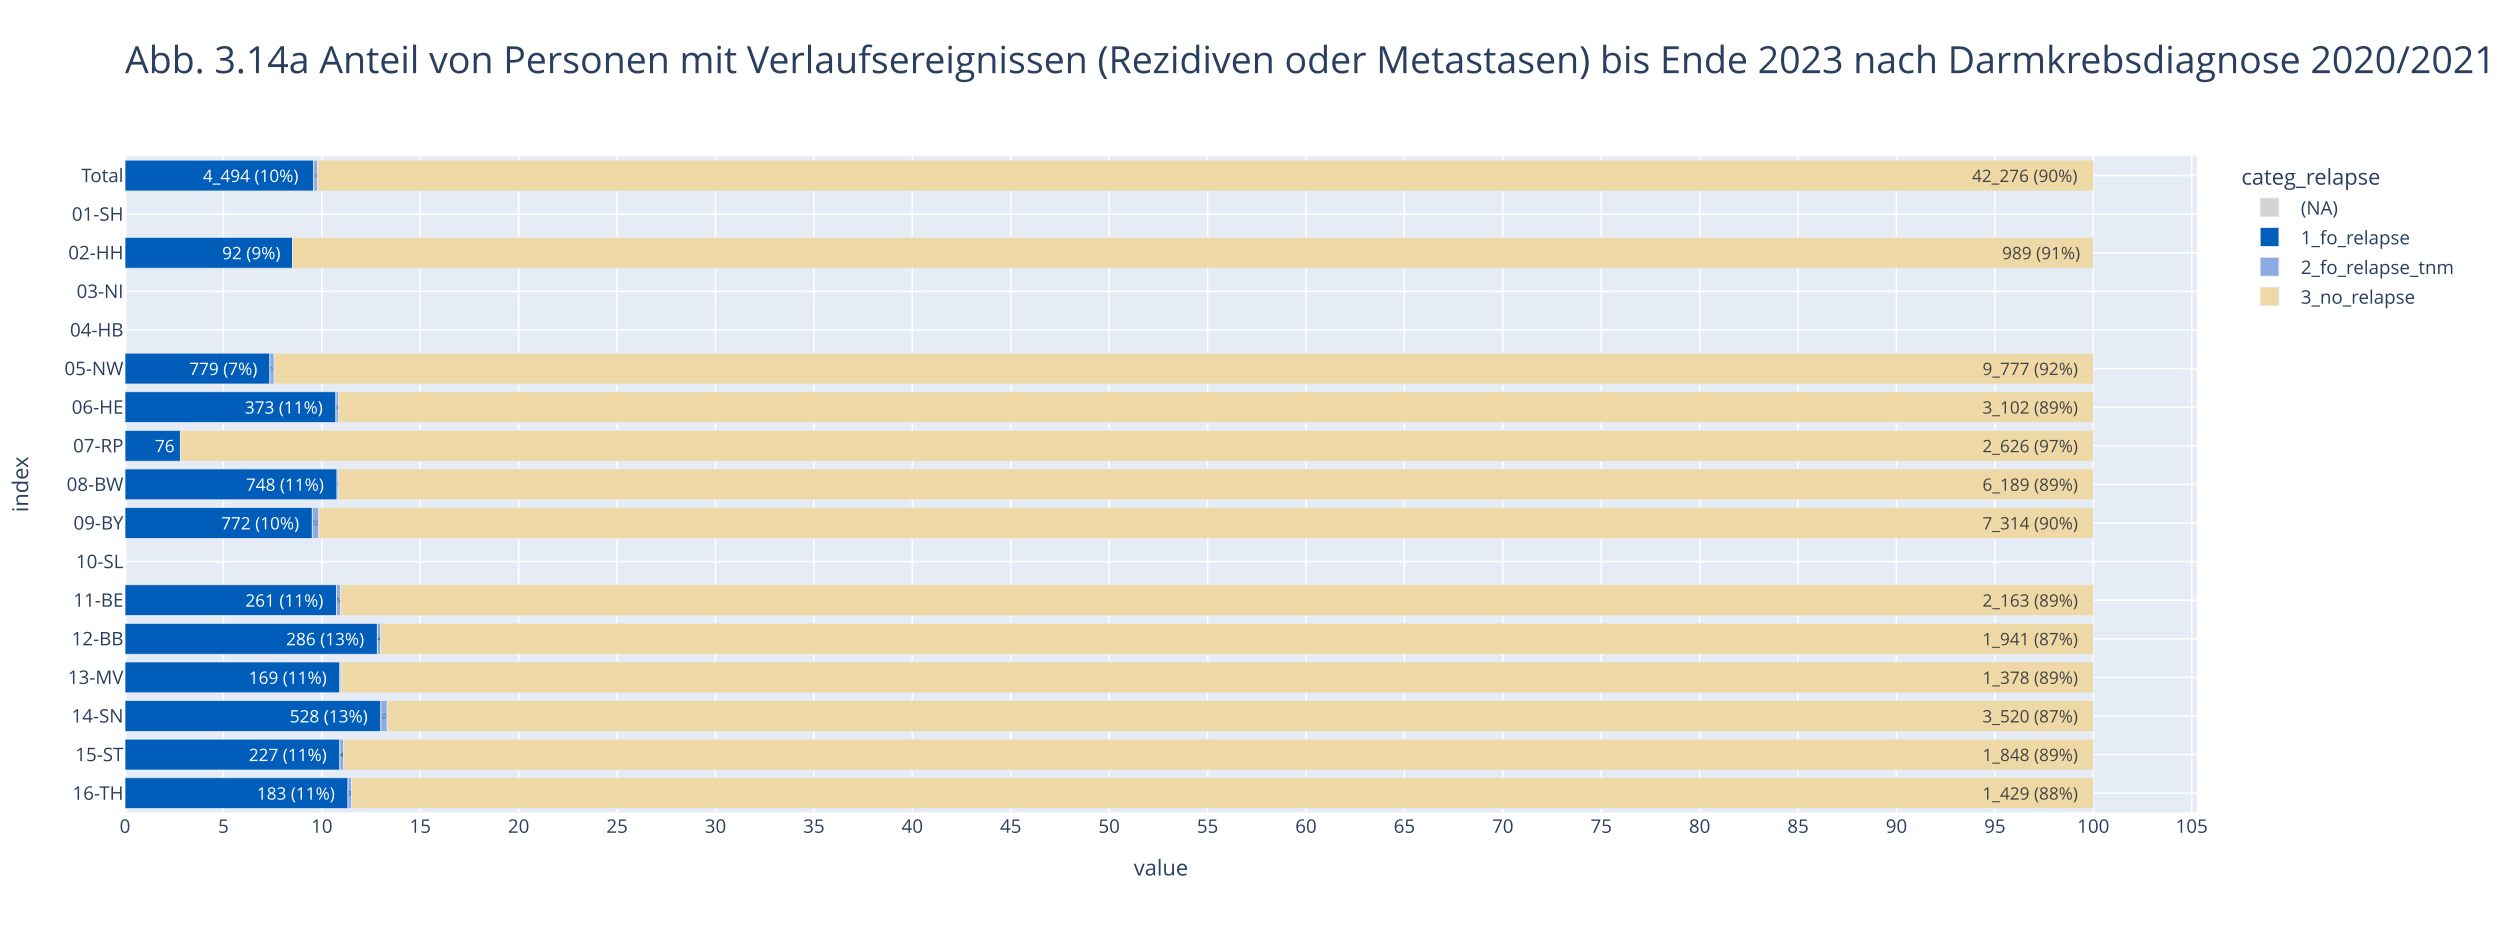
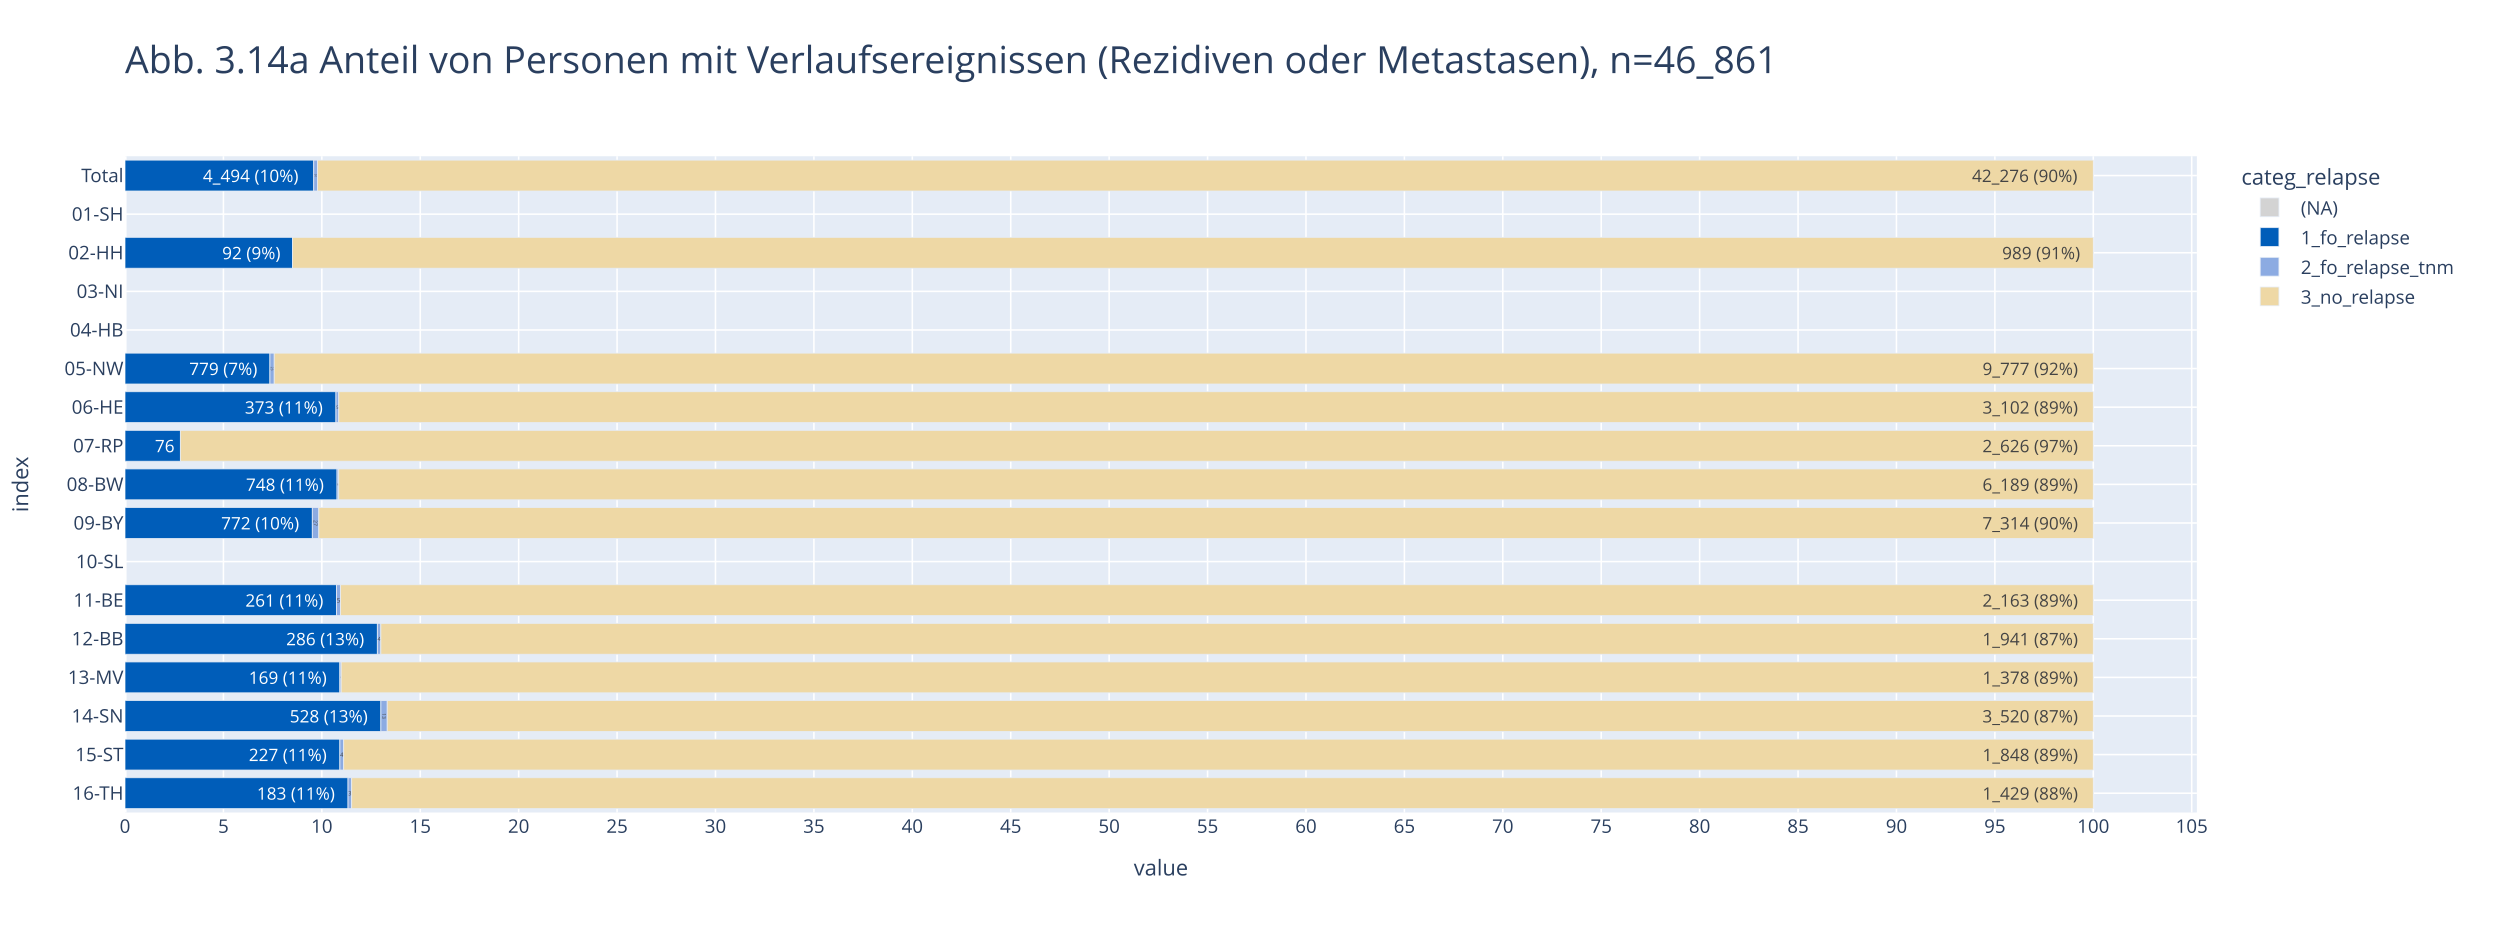
<svg xmlns="http://www.w3.org/2000/svg" class="main-svg" width="1600" height="600" style="" viewBox="0 0 1600 600">
  <rect x="0" y="0" width="1600" height="600" style="fill: rgb(255, 255, 255); fill-opacity: 1;" />
-   <defs id="defs-ca4cfa">
+   <defs id="defs-60506a">
    <g class="clips">
-       <clipPath id="clipca4cfaxyplot" class="plotclip">
+       <clipPath id="clip60506axyplot" class="plotclip">
        <rect width="1326" height="420" />
      </clipPath>
-       <clipPath class="axesclip" id="clipca4cfax">
+       <clipPath class="axesclip" id="clip60506ax">
        <rect x="80" y="0" width="1326" height="600" />
      </clipPath>
-       <clipPath class="axesclip" id="clipca4cfay">
+       <clipPath class="axesclip" id="clip60506ay">
        <rect x="0" y="100" width="1600" height="420" />
      </clipPath>
-       <clipPath class="axesclip" id="clipca4cfaxy">
+       <clipPath class="axesclip" id="clip60506axy">
        <rect x="80" y="100" width="1326" height="420" />
      </clipPath>
    </g>
    <g class="gradients" />
    <g class="patterns" />
  </defs>
  <g class="bglayer">
    <rect class="bg" x="80" y="100" width="1326" height="420" style="fill: rgb(229, 236, 246); fill-opacity: 1; stroke-width: 0;" />
  </g>
  <g class="layer-below">
    <g class="imagelayer" />
    <g class="shapelayer" />
  </g>
  <g class="cartesianlayer">
    <g class="subplot xy">
      <g class="layer-subplot">
        <g class="shapelayer" />
        <g class="imagelayer" />
      </g>
      <g class="minor-gridlayer">
        <g class="x" />
        <g class="y" />
      </g>
      <g class="gridlayer">
        <g class="x">
          <path class="xgrid crisp" transform="translate(142.99,0)" d="M0,100v420" style="stroke: rgb(255, 255, 255); stroke-opacity: 1; stroke-width: 1px;" />
          <path class="xgrid crisp" transform="translate(205.97,0)" d="M0,100v420" style="stroke: rgb(255, 255, 255); stroke-opacity: 1; stroke-width: 1px;" />
          <path class="xgrid crisp" transform="translate(268.96,0)" d="M0,100v420" style="stroke: rgb(255, 255, 255); stroke-opacity: 1; stroke-width: 1px;" />
          <path class="xgrid crisp" transform="translate(331.94,0)" d="M0,100v420" style="stroke: rgb(255, 255, 255); stroke-opacity: 1; stroke-width: 1px;" />
          <path class="xgrid crisp" transform="translate(394.93,0)" d="M0,100v420" style="stroke: rgb(255, 255, 255); stroke-opacity: 1; stroke-width: 1px;" />
          <path class="xgrid crisp" transform="translate(457.91,0)" d="M0,100v420" style="stroke: rgb(255, 255, 255); stroke-opacity: 1; stroke-width: 1px;" />
          <path class="xgrid crisp" transform="translate(520.9,0)" d="M0,100v420" style="stroke: rgb(255, 255, 255); stroke-opacity: 1; stroke-width: 1px;" />
          <path class="xgrid crisp" transform="translate(583.88,0)" d="M0,100v420" style="stroke: rgb(255, 255, 255); stroke-opacity: 1; stroke-width: 1px;" />
          <path class="xgrid crisp" transform="translate(646.87,0)" d="M0,100v420" style="stroke: rgb(255, 255, 255); stroke-opacity: 1; stroke-width: 1px;" />
          <path class="xgrid crisp" transform="translate(709.85,0)" d="M0,100v420" style="stroke: rgb(255, 255, 255); stroke-opacity: 1; stroke-width: 1px;" />
          <path class="xgrid crisp" transform="translate(772.84,0)" d="M0,100v420" style="stroke: rgb(255, 255, 255); stroke-opacity: 1; stroke-width: 1px;" />
          <path class="xgrid crisp" transform="translate(835.82,0)" d="M0,100v420" style="stroke: rgb(255, 255, 255); stroke-opacity: 1; stroke-width: 1px;" />
          <path class="xgrid crisp" transform="translate(898.81,0)" d="M0,100v420" style="stroke: rgb(255, 255, 255); stroke-opacity: 1; stroke-width: 1px;" />
          <path class="xgrid crisp" transform="translate(961.79,0)" d="M0,100v420" style="stroke: rgb(255, 255, 255); stroke-opacity: 1; stroke-width: 1px;" />
          <path class="xgrid crisp" transform="translate(1024.78,0)" d="M0,100v420" style="stroke: rgb(255, 255, 255); stroke-opacity: 1; stroke-width: 1px;" />
          <path class="xgrid crisp" transform="translate(1087.76,0)" d="M0,100v420" style="stroke: rgb(255, 255, 255); stroke-opacity: 1; stroke-width: 1px;" />
          <path class="xgrid crisp" transform="translate(1150.75,0)" d="M0,100v420" style="stroke: rgb(255, 255, 255); stroke-opacity: 1; stroke-width: 1px;" />
          <path class="xgrid crisp" transform="translate(1213.73,0)" d="M0,100v420" style="stroke: rgb(255, 255, 255); stroke-opacity: 1; stroke-width: 1px;" />
          <path class="xgrid crisp" transform="translate(1276.72,0)" d="M0,100v420" style="stroke: rgb(255, 255, 255); stroke-opacity: 1; stroke-width: 1px;" />
          <path class="xgrid crisp" transform="translate(1339.7,0)" d="M0,100v420" style="stroke: rgb(255, 255, 255); stroke-opacity: 1; stroke-width: 1px;" />
          <path class="xgrid crisp" transform="translate(1402.69,0)" d="M0,100v420" style="stroke: rgb(255, 255, 255); stroke-opacity: 1; stroke-width: 1px;" />
        </g>
        <g class="y">
          <path class="ygrid crisp" transform="translate(0,507.65)" d="M80,0h1326" style="stroke: rgb(255, 255, 255); stroke-opacity: 1; stroke-width: 1px;" />
          <path class="ygrid crisp" transform="translate(0,482.94)" d="M80,0h1326" style="stroke: rgb(255, 255, 255); stroke-opacity: 1; stroke-width: 1px;" />
          <path class="ygrid crisp" transform="translate(0,458.24)" d="M80,0h1326" style="stroke: rgb(255, 255, 255); stroke-opacity: 1; stroke-width: 1px;" />
          <path class="ygrid crisp" transform="translate(0,433.53)" d="M80,0h1326" style="stroke: rgb(255, 255, 255); stroke-opacity: 1; stroke-width: 1px;" />
          <path class="ygrid crisp" transform="translate(0,408.82)" d="M80,0h1326" style="stroke: rgb(255, 255, 255); stroke-opacity: 1; stroke-width: 1px;" />
          <path class="ygrid crisp" transform="translate(0,384.12)" d="M80,0h1326" style="stroke: rgb(255, 255, 255); stroke-opacity: 1; stroke-width: 1px;" />
          <path class="ygrid crisp" transform="translate(0,359.41)" d="M80,0h1326" style="stroke: rgb(255, 255, 255); stroke-opacity: 1; stroke-width: 1px;" />
          <path class="ygrid crisp" transform="translate(0,334.71)" d="M80,0h1326" style="stroke: rgb(255, 255, 255); stroke-opacity: 1; stroke-width: 1px;" />
          <path class="ygrid crisp" transform="translate(0,310)" d="M80,0h1326" style="stroke: rgb(255, 255, 255); stroke-opacity: 1; stroke-width: 1px;" />
          <path class="ygrid crisp" transform="translate(0,285.29)" d="M80,0h1326" style="stroke: rgb(255, 255, 255); stroke-opacity: 1; stroke-width: 1px;" />
          <path class="ygrid crisp" transform="translate(0,260.59)" d="M80,0h1326" style="stroke: rgb(255, 255, 255); stroke-opacity: 1; stroke-width: 1px;" />
          <path class="ygrid crisp" transform="translate(0,235.88)" d="M80,0h1326" style="stroke: rgb(255, 255, 255); stroke-opacity: 1; stroke-width: 1px;" />
          <path class="ygrid crisp" transform="translate(0,211.18)" d="M80,0h1326" style="stroke: rgb(255, 255, 255); stroke-opacity: 1; stroke-width: 1px;" />
          <path class="ygrid crisp" transform="translate(0,186.47)" d="M80,0h1326" style="stroke: rgb(255, 255, 255); stroke-opacity: 1; stroke-width: 1px;" />
          <path class="ygrid crisp" transform="translate(0,161.76)" d="M80,0h1326" style="stroke: rgb(255, 255, 255); stroke-opacity: 1; stroke-width: 1px;" />
          <path class="ygrid crisp" transform="translate(0,137.06)" d="M80,0h1326" style="stroke: rgb(255, 255, 255); stroke-opacity: 1; stroke-width: 1px;" />
          <path class="ygrid crisp" transform="translate(0,112.35)" d="M80,0h1326" style="stroke: rgb(255, 255, 255); stroke-opacity: 1; stroke-width: 1px;" />
        </g>
      </g>
      <g class="zerolinelayer">
        <path class="xzl zl crisp" transform="translate(80,0)" d="M0,100v420" style="stroke: rgb(255, 255, 255); stroke-opacity: 1; stroke-width: 2px;" />
      </g>
      <g class="layer-between">
        <g class="shapelayer" />
        <g class="imagelayer" />
      </g>
      <path class="xlines-below" />
      <path class="ylines-below" />
      <g class="overlines-below" />
      <g class="xaxislayer-below" />
      <g class="yaxislayer-below" />
      <g class="overaxes-below" />
      <g class="overplot">
-         <g class="xy" transform="translate(80,100)" clip-path="url(#clipca4cfaxyplot)">
+         <g class="xy" transform="translate(80,100)" clip-path="url(#clip60506axyplot)">
          <g class="barlayer mlayer">
            <g class="trace bars" style="opacity: 1;">
              <g class="points">
                <g class="point">
                  <path d="M0,22.24V2.47H0V22.24Z" style="vector-effect: none; opacity: 1; stroke-width: 0.5px; fill: rgb(211, 211, 211); fill-opacity: 1; stroke: rgb(229, 236, 246); stroke-opacity: 1;" />
                </g>
                <g class="point">
                  <path d="M0,0Z" style="vector-effect: none; opacity: 1; stroke-width: 0px; fill: rgb(211, 211, 211); fill-opacity: 1; stroke: rgb(229, 236, 246); stroke-opacity: 1;" />
                </g>
                <g class="point">
                  <path d="M0,0Z" style="vector-effect: none; opacity: 1; stroke-width: 0px; fill: rgb(211, 211, 211); fill-opacity: 1; stroke: rgb(229, 236, 246); stroke-opacity: 1;" />
                </g>
                <g class="point">
                  <path d="M0,0Z" style="vector-effect: none; opacity: 1; stroke-width: 0px; fill: rgb(211, 211, 211); fill-opacity: 1; stroke: rgb(229, 236, 246); stroke-opacity: 1;" />
                </g>
                <g class="point">
                  <path d="M0,0Z" style="vector-effect: none; opacity: 1; stroke-width: 0px; fill: rgb(211, 211, 211); fill-opacity: 1; stroke: rgb(229, 236, 246); stroke-opacity: 1;" />
                </g>
              </g>
            </g>
            <g class="trace bars" style="opacity: 1;">
              <g class="points">
                <g class="point">
                  <path d="M0,22.24V2.47H120.81V22.24Z" style="vector-effect: none; opacity: 1; stroke-width: 0.5px; fill: rgb(0, 93, 185); fill-opacity: 1; stroke: rgb(229, 236, 246); stroke-opacity: 1;" />
                  <text class="bartext bartext-inside" text-anchor="middle" data-notex="1" x="0" y="0" style="font-family: 'Open Sans', verdana, arial, sans-serif; font-size: 12px; fill: rgb(255, 255, 255); fill-opacity: 1; white-space: pre;" transform="translate(80.43019,16.486)scale(0.918)">4_494 (10%)</text>
                </g>
                <g class="point">
                  <path d="M0,71.65V51.88H107.21V71.65Z" style="vector-effect: none; opacity: 1; stroke-width: 0.5px; fill: rgb(0, 93, 185); fill-opacity: 1; stroke: rgb(229, 236, 246); stroke-opacity: 1;" />
                  <text class="bartext bartext-inside" text-anchor="middle" data-notex="1" x="0" y="0" style="font-family: 'Open Sans', verdana, arial, sans-serif; font-size: 12px; fill: rgb(255, 255, 255); fill-opacity: 1; white-space: pre;" transform="translate(80.83686,65.896)scale(0.918)">92 (9%)</text>
                </g>
                <g class="point">
                  <path d="M0,145.76V126H92.76V145.76Z" style="vector-effect: none; opacity: 1; stroke-width: 0.5px; fill: rgb(0, 93, 185); fill-opacity: 1; stroke: rgb(229, 236, 246); stroke-opacity: 1;" />
                  <text class="bartext bartext-inside" text-anchor="middle" data-notex="1" x="0" y="0" style="font-family: 'Open Sans', verdana, arial, sans-serif; font-size: 12px; fill: rgb(255, 255, 255); fill-opacity: 1; white-space: pre;" transform="translate(62.9065,140.008)scale(0.9173333)">779 (7%)</text>
                </g>
                <g class="point">
                  <path d="M0,170.47V150.71H135.02V170.47Z" style="vector-effect: none; opacity: 1; stroke-width: 0.5px; fill: rgb(0, 93, 185); fill-opacity: 1; stroke: rgb(229, 236, 246); stroke-opacity: 1;" />
                  <text class="bartext bartext-inside" text-anchor="middle" data-notex="1" x="0" y="0" style="font-family: 'Open Sans', verdana, arial, sans-serif; font-size: 12px; fill: rgb(255, 255, 255); fill-opacity: 1; white-space: pre;" transform="translate(101.662,164.718)scale(0.9173333)">373 (11%)</text>
                </g>
                <g class="point">
                  <path d="M0,195.18V175.41H35.43V195.18Z" style="vector-effect: none; opacity: 1; stroke-width: 0.5px; fill: rgb(0, 93, 185); fill-opacity: 1; stroke: rgb(229, 236, 246); stroke-opacity: 1;" />
                  <text class="bartext bartext-inside" text-anchor="middle" data-notex="1" x="0" y="0" style="font-family: 'Open Sans', verdana, arial, sans-serif; font-size: 12px; fill: rgb(255, 255, 255); fill-opacity: 1; white-space: pre;" transform="translate(25.42308,189.426)scale(0.918)">76</text>
                </g>
                <g class="point">
                  <path d="M0,219.88V200.12H135.71V219.88Z" style="vector-effect: none; opacity: 1; stroke-width: 0.5px; fill: rgb(0, 93, 185); fill-opacity: 1; stroke: rgb(229, 236, 246); stroke-opacity: 1;" />
                  <text class="bartext bartext-inside" text-anchor="middle" data-notex="1" x="0" y="0" style="font-family: 'Open Sans', verdana, arial, sans-serif; font-size: 12px; fill: rgb(255, 255, 255); fill-opacity: 1; white-space: pre;" transform="translate(102.352,214.128)scale(0.9173333)">748 (11%)</text>
                </g>
                <g class="point">
                  <path d="M0,244.59V224.82H119.87V244.59Z" style="vector-effect: none; opacity: 1; stroke-width: 0.5px; fill: rgb(0, 93, 185); fill-opacity: 1; stroke: rgb(229, 236, 246); stroke-opacity: 1;" />
                  <text class="bartext bartext-inside" text-anchor="middle" data-notex="1" x="0" y="0" style="font-family: 'Open Sans', verdana, arial, sans-serif; font-size: 12px; fill: rgb(255, 255, 255); fill-opacity: 1; white-space: pre;" transform="translate(86.48994,238.836)scale(0.918)">772 (10%)</text>
                </g>
                <g class="point">
                  <path d="M0,294V274.24H135.36V294Z" style="vector-effect: none; opacity: 1; stroke-width: 0.5px; fill: rgb(0, 93, 185); fill-opacity: 1; stroke: rgb(229, 236, 246); stroke-opacity: 1;" />
                  <text class="bartext bartext-inside" text-anchor="middle" data-notex="1" x="0" y="0" style="font-family: 'Open Sans', verdana, arial, sans-serif; font-size: 12px; fill: rgb(255, 255, 255); fill-opacity: 1; white-space: pre;" transform="translate(102.002,288.248)scale(0.9173333)">261 (11%)</text>
                </g>
                <g class="point">
                  <path d="M0,318.71V298.94H161.49V318.71Z" style="vector-effect: none; opacity: 1; stroke-width: 0.5px; fill: rgb(0, 93, 185); fill-opacity: 1; stroke: rgb(229, 236, 246); stroke-opacity: 1;" />
                  <text class="bartext bartext-inside" text-anchor="middle" data-notex="1" x="0" y="0" style="font-family: 'Open Sans', verdana, arial, sans-serif; font-size: 12px; fill: rgb(255, 255, 255); fill-opacity: 1; white-space: pre;" transform="translate(128.1099,312.956)scale(0.918)">286 (13%)</text>
                </g>
                <g class="point">
                  <path d="M0,343.41V323.65H137.53V343.41Z" style="vector-effect: none; opacity: 1; stroke-width: 0.5px; fill: rgb(0, 93, 185); fill-opacity: 1; stroke: rgb(229, 236, 246); stroke-opacity: 1;" />
                  <text class="bartext bartext-inside" text-anchor="middle" data-notex="1" x="0" y="0" style="font-family: 'Open Sans', verdana, arial, sans-serif; font-size: 12px; fill: rgb(255, 255, 255); fill-opacity: 1; white-space: pre;" transform="translate(104.172,337.658)scale(0.9173333)">169 (11%)</text>
                </g>
                <g class="point">
                  <path d="M0,368.12V348.35H163.78V368.12Z" style="vector-effect: none; opacity: 1; stroke-width: 0.5px; fill: rgb(0, 93, 185); fill-opacity: 1; stroke: rgb(229, 236, 246); stroke-opacity: 1;" />
                  <text class="bartext bartext-inside" text-anchor="middle" data-notex="1" x="0" y="0" style="font-family: 'Open Sans', verdana, arial, sans-serif; font-size: 12px; fill: rgb(255, 255, 255); fill-opacity: 1; white-space: pre;" transform="translate(130.3999,362.366)scale(0.918)">528 (13%)</text>
                </g>
                <g class="point">
                  <path d="M0,392.82V373.06H137.54V392.82Z" style="vector-effect: none; opacity: 1; stroke-width: 0.5px; fill: rgb(0, 93, 185); fill-opacity: 1; stroke: rgb(229, 236, 246); stroke-opacity: 1;" />
                  <text class="bartext bartext-inside" text-anchor="middle" data-notex="1" x="0" y="0" style="font-family: 'Open Sans', verdana, arial, sans-serif; font-size: 12px; fill: rgb(255, 255, 255); fill-opacity: 1; white-space: pre;" transform="translate(104.182,387.068)scale(0.9173333)">227 (11%)</text>
                </g>
                <g class="point">
                  <path d="M0,417.53V397.76H142.74V417.53Z" style="vector-effect: none; opacity: 1; stroke-width: 0.5px; fill: rgb(0, 93, 185); fill-opacity: 1; stroke: rgb(229, 236, 246); stroke-opacity: 1;" />
                  <text class="bartext bartext-inside" text-anchor="middle" data-notex="1" x="0" y="0" style="font-family: 'Open Sans', verdana, arial, sans-serif; font-size: 12px; fill: rgb(255, 255, 255); fill-opacity: 1; white-space: pre;" transform="translate(109.3599,411.776)scale(0.918)">183 (11%)</text>
                </g>
              </g>
            </g>
            <g class="trace bars" style="opacity: 1;">
              <g class="points">
                <g class="point">
                  <path d="M120.81,22.24V2.47H123.25V22.24Z" style="vector-effect: none; opacity: 1; stroke-width: 0.5px; fill: rgb(140, 171, 226); fill-opacity: 1; stroke: rgb(229, 236, 246); stroke-opacity: 1;" />
                  <text class="bartext bartext-inside" text-anchor="middle" data-notex="1" x="0" y="0" style="font-family: 'Open Sans', verdana, arial, sans-serif; font-size: 12px; fill: rgb(68, 68, 68); fill-opacity: 1; white-space: pre;" transform="translate(122.03,13.087)scale(0.1626667)rotate(90 0 -4.5)">91</text>
                </g>
                <g class="point">
                  <path d="M92.76,145.76V126H95.5V145.76Z" style="vector-effect: none; opacity: 1; stroke-width: 0.5px; fill: rgb(140, 171, 226); fill-opacity: 1; stroke: rgb(229, 236, 246); stroke-opacity: 1;" />
                  <text class="bartext bartext-inside" text-anchor="middle" data-notex="1" x="0" y="0" style="font-family: 'Open Sans', verdana, arial, sans-serif; font-size: 12px; fill: rgb(68, 68, 68); fill-opacity: 1; white-space: pre;" transform="translate(94.13,136.702)scale(0.1826667)rotate(90 0 -4.5)">23</text>
                </g>
                <g class="point">
                  <path d="M135.02,170.47V150.71H136.83V170.47Z" style="vector-effect: none; opacity: 1; stroke-width: 0.5px; fill: rgb(140, 171, 226); fill-opacity: 1; stroke: rgb(229, 236, 246); stroke-opacity: 1;" />
                  <text class="bartext bartext-inside" text-anchor="middle" data-notex="1" x="0" y="0" style="font-family: 'Open Sans', verdana, arial, sans-serif; font-size: 12px; fill: rgb(68, 68, 68); fill-opacity: 1; white-space: pre;" transform="translate(135.925,161.656)scale(0.2368916)">5</text>
                </g>
                <g class="point">
                  <path d="M135.71,219.88V200.12H136.8V219.88Z" style="vector-effect: none; opacity: 1; stroke-width: 0.5px; fill: rgb(140, 171, 226); fill-opacity: 1; stroke: rgb(229, 236, 246); stroke-opacity: 1;" />
                  <text class="bartext bartext-inside" text-anchor="middle" data-notex="1" x="0" y="0" style="font-family: 'Open Sans', verdana, arial, sans-serif; font-size: 12px; fill: rgb(68, 68, 68); fill-opacity: 1; white-space: pre;" transform="translate(136.255,210.642)scale(0.1426585)">6</text>
                </g>
                <g class="point">
                  <path d="M119.87,244.59V224.82H124.06V244.59Z" style="vector-effect: none; opacity: 1; stroke-width: 0.5px; fill: rgb(140, 171, 226); fill-opacity: 1; stroke: rgb(229, 236, 246); stroke-opacity: 1;" />
                  <text class="bartext bartext-inside" text-anchor="middle" data-notex="1" x="0" y="0" style="font-family: 'Open Sans', verdana, arial, sans-serif; font-size: 12px; fill: rgb(68, 68, 68); fill-opacity: 1; white-space: pre;" transform="translate(121.965,235.962)scale(0.2793333)rotate(90 0 -4.5)">27</text>
                </g>
                <g class="point">
                  <path d="M135.36,294V274.24H137.95V294Z" style="vector-effect: none; opacity: 1; stroke-width: 0.5px; fill: rgb(140, 171, 226); fill-opacity: 1; stroke: rgb(229, 236, 246); stroke-opacity: 1;" />
                  <text class="bartext bartext-inside" text-anchor="middle" data-notex="1" x="0" y="0" style="font-family: 'Open Sans', verdana, arial, sans-serif; font-size: 12px; fill: rgb(68, 68, 68); fill-opacity: 1; white-space: pre;" transform="translate(136.655,285.6454)scale(0.3389775)">5</text>
                </g>
                <g class="point">
                  <path d="M161.49,318.71V298.94H163.74V318.71Z" style="vector-effect: none; opacity: 1; stroke-width: 0.5px; fill: rgb(140, 171, 226); fill-opacity: 1; stroke: rgb(229, 236, 246); stroke-opacity: 1;" />
                  <text class="bartext bartext-inside" text-anchor="middle" data-notex="1" x="0" y="0" style="font-family: 'Open Sans', verdana, arial, sans-serif; font-size: 12px; fill: rgb(68, 68, 68); fill-opacity: 1; white-space: pre;" transform="translate(162.615,310.1502)scale(0.2944785)">4</text>
                </g>
                <g class="point">
                  <path d="M137.53,343.41V323.65H138.34V343.41Z" style="vector-effect: none; opacity: 1; stroke-width: 0.5px; fill: rgb(140, 171, 226); fill-opacity: 1; stroke: rgb(229, 236, 246); stroke-opacity: 1;" />
                  <text class="bartext bartext-inside" text-anchor="middle" data-notex="1" x="0" y="0" style="font-family: 'Open Sans', verdana, arial, sans-serif; font-size: 12px; fill: rgb(68, 68, 68); fill-opacity: 1; white-space: pre;" transform="translate(137.935,334.0071)scale(0.1060123)">1</text>
                </g>
                <g class="point">
                  <path d="M163.78,368.12V348.35H167.82V368.12Z" style="vector-effect: none; opacity: 1; stroke-width: 0.5px; fill: rgb(140, 171, 226); fill-opacity: 1; stroke: rgb(229, 236, 246); stroke-opacity: 1;" />
                  <text class="bartext bartext-inside" text-anchor="middle" data-notex="1" x="0" y="0" style="font-family: 'Open Sans', verdana, arial, sans-serif; font-size: 12px; fill: rgb(68, 68, 68); fill-opacity: 1; white-space: pre;" transform="translate(165.8,359.447)scale(0.2693333)rotate(90 0 -4.5)">13</text>
                </g>
                <g class="point">
                  <path d="M137.54,392.82V373.06H139.97V392.82Z" style="vector-effect: none; opacity: 1; stroke-width: 0.5px; fill: rgb(140, 171, 226); fill-opacity: 1; stroke: rgb(229, 236, 246); stroke-opacity: 1;" />
                  <text class="bartext bartext-inside" text-anchor="middle" data-notex="1" x="0" y="0" style="font-family: 'Open Sans', verdana, arial, sans-serif; font-size: 12px; fill: rgb(68, 68, 68); fill-opacity: 1; white-space: pre;" transform="translate(138.755,384.3712)scale(0.3180368)">4</text>
                </g>
                <g class="point">
                  <path d="M142.74,417.53V397.76H145.08V417.53Z" style="vector-effect: none; opacity: 1; stroke-width: 0.5px; fill: rgb(140, 171, 226); fill-opacity: 1; stroke: rgb(229, 236, 246); stroke-opacity: 1;" />
                  <text class="bartext bartext-inside" text-anchor="middle" data-notex="1" x="0" y="0" style="font-family: 'Open Sans', verdana, arial, sans-serif; font-size: 12px; fill: rgb(68, 68, 68); fill-opacity: 1; white-space: pre;" transform="translate(143.91,409.0232)scale(0.3062577)">3</text>
                </g>
              </g>
            </g>
            <g class="trace bars" style="opacity: 1;">
              <g class="points">
                <g class="point">
                  <path d="M123.25,22.24V2.47H1259.7V22.24Z" style="vector-effect: none; opacity: 1; stroke-width: 0.5px; fill: rgb(238, 216, 165); fill-opacity: 1; stroke: rgb(229, 236, 246); stroke-opacity: 1;" />
                  <text class="bartext bartext-inside" text-anchor="middle" data-notex="1" x="0" y="0" style="font-family: 'Open Sans', verdana, arial, sans-serif; font-size: 12px; fill: rgb(68, 68, 68); fill-opacity: 1; white-space: pre;" transform="translate(1215.82,16.486)scale(0.918)">42_276 (90%)</text>
                </g>
                <g class="point">
                  <path d="M107.21,71.65V51.88H1259.7V71.65Z" style="vector-effect: none; opacity: 1; stroke-width: 0.5px; fill: rgb(238, 216, 165); fill-opacity: 1; stroke: rgb(229, 236, 246); stroke-opacity: 1;" />
                  <text class="bartext bartext-inside" text-anchor="middle" data-notex="1" x="0" y="0" style="font-family: 'Open Sans', verdana, arial, sans-serif; font-size: 12px; fill: rgb(68, 68, 68); fill-opacity: 1; white-space: pre;" transform="translate(1226.32,65.896)scale(0.918)">989 (91%)</text>
                </g>
                <g class="point">
                  <path d="M95.5,145.76V126H1259.7V145.76Z" style="vector-effect: none; opacity: 1; stroke-width: 0.5px; fill: rgb(238, 216, 165); fill-opacity: 1; stroke: rgb(229, 236, 246); stroke-opacity: 1;" />
                  <text class="bartext bartext-inside" text-anchor="middle" data-notex="1" x="0" y="0" style="font-family: 'Open Sans', verdana, arial, sans-serif; font-size: 12px; fill: rgb(68, 68, 68); fill-opacity: 1; white-space: pre;" transform="translate(1219.347,140.008)scale(0.9173333)">9_777 (92%)</text>
                </g>
                <g class="point">
                  <path d="M136.83,170.47V150.71H1259.7V170.47Z" style="vector-effect: none; opacity: 1; stroke-width: 0.5px; fill: rgb(238, 216, 165); fill-opacity: 1; stroke: rgb(229, 236, 246); stroke-opacity: 1;" />
                  <text class="bartext bartext-inside" text-anchor="middle" data-notex="1" x="0" y="0" style="font-family: 'Open Sans', verdana, arial, sans-serif; font-size: 12px; fill: rgb(68, 68, 68); fill-opacity: 1; white-space: pre;" transform="translate(1219.347,164.718)scale(0.9173333)">3_102 (89%)</text>
                </g>
                <g class="point">
                  <path d="M35.43,195.18V175.41H1259.7V195.18Z" style="vector-effect: none; opacity: 1; stroke-width: 0.5px; fill: rgb(238, 216, 165); fill-opacity: 1; stroke: rgb(229, 236, 246); stroke-opacity: 1;" />
                  <text class="bartext bartext-inside" text-anchor="middle" data-notex="1" x="0" y="0" style="font-family: 'Open Sans', verdana, arial, sans-serif; font-size: 12px; fill: rgb(68, 68, 68); fill-opacity: 1; white-space: pre;" transform="translate(1219.32,189.426)scale(0.918)">2_626 (97%)</text>
                </g>
                <g class="point">
                  <path d="M136.8,219.88V200.12H1259.7V219.88Z" style="vector-effect: none; opacity: 1; stroke-width: 0.5px; fill: rgb(238, 216, 165); fill-opacity: 1; stroke: rgb(229, 236, 246); stroke-opacity: 1;" />
                  <text class="bartext bartext-inside" text-anchor="middle" data-notex="1" x="0" y="0" style="font-family: 'Open Sans', verdana, arial, sans-serif; font-size: 12px; fill: rgb(68, 68, 68); fill-opacity: 1; white-space: pre;" transform="translate(1219.347,214.128)scale(0.9173333)">6_189 (89%)</text>
                </g>
                <g class="point">
                  <path d="M124.06,244.59V224.82H1259.7V244.59Z" style="vector-effect: none; opacity: 1; stroke-width: 0.5px; fill: rgb(238, 216, 165); fill-opacity: 1; stroke: rgb(229, 236, 246); stroke-opacity: 1;" />
                  <text class="bartext bartext-inside" text-anchor="middle" data-notex="1" x="0" y="0" style="font-family: 'Open Sans', verdana, arial, sans-serif; font-size: 12px; fill: rgb(68, 68, 68); fill-opacity: 1; white-space: pre;" transform="translate(1219.32,238.836)scale(0.918)">7_314 (90%)</text>
                </g>
                <g class="point">
                  <path d="M137.95,294V274.24H1259.7V294Z" style="vector-effect: none; opacity: 1; stroke-width: 0.5px; fill: rgb(238, 216, 165); fill-opacity: 1; stroke: rgb(229, 236, 246); stroke-opacity: 1;" />
                  <text class="bartext bartext-inside" text-anchor="middle" data-notex="1" x="0" y="0" style="font-family: 'Open Sans', verdana, arial, sans-serif; font-size: 12px; fill: rgb(68, 68, 68); fill-opacity: 1; white-space: pre;" transform="translate(1219.347,288.248)scale(0.9173333)">2_163 (89%)</text>
                </g>
                <g class="point">
                  <path d="M163.74,318.71V298.94H1259.7V318.71Z" style="vector-effect: none; opacity: 1; stroke-width: 0.5px; fill: rgb(238, 216, 165); fill-opacity: 1; stroke: rgb(229, 236, 246); stroke-opacity: 1;" />
                  <text class="bartext bartext-inside" text-anchor="middle" data-notex="1" x="0" y="0" style="font-family: 'Open Sans', verdana, arial, sans-serif; font-size: 12px; fill: rgb(68, 68, 68); fill-opacity: 1; white-space: pre;" transform="translate(1219.32,312.956)scale(0.918)">1_941 (87%)</text>
                </g>
                <g class="point">
                  <path d="M138.34,343.41V323.65H1259.7V343.41Z" style="vector-effect: none; opacity: 1; stroke-width: 0.5px; fill: rgb(238, 216, 165); fill-opacity: 1; stroke: rgb(229, 236, 246); stroke-opacity: 1;" />
                  <text class="bartext bartext-inside" text-anchor="middle" data-notex="1" x="0" y="0" style="font-family: 'Open Sans', verdana, arial, sans-serif; font-size: 12px; fill: rgb(68, 68, 68); fill-opacity: 1; white-space: pre;" transform="translate(1219.347,337.658)scale(0.9173333)">1_378 (89%)</text>
                </g>
                <g class="point">
                  <path d="M167.82,368.12V348.35H1259.7V368.12Z" style="vector-effect: none; opacity: 1; stroke-width: 0.5px; fill: rgb(238, 216, 165); fill-opacity: 1; stroke: rgb(229, 236, 246); stroke-opacity: 1;" />
                  <text class="bartext bartext-inside" text-anchor="middle" data-notex="1" x="0" y="0" style="font-family: 'Open Sans', verdana, arial, sans-serif; font-size: 12px; fill: rgb(68, 68, 68); fill-opacity: 1; white-space: pre;" transform="translate(1219.32,362.366)scale(0.918)">3_520 (87%)</text>
                </g>
                <g class="point">
                  <path d="M139.97,392.82V373.06H1259.7V392.82Z" style="vector-effect: none; opacity: 1; stroke-width: 0.5px; fill: rgb(238, 216, 165); fill-opacity: 1; stroke: rgb(229, 236, 246); stroke-opacity: 1;" />
                  <text class="bartext bartext-inside" text-anchor="middle" data-notex="1" x="0" y="0" style="font-family: 'Open Sans', verdana, arial, sans-serif; font-size: 12px; fill: rgb(68, 68, 68); fill-opacity: 1; white-space: pre;" transform="translate(1219.347,387.068)scale(0.9173333)">1_848 (89%)</text>
                </g>
                <g class="point">
                  <path d="M145.08,417.53V397.76H1259.7V417.53Z" style="vector-effect: none; opacity: 1; stroke-width: 0.5px; fill: rgb(238, 216, 165); fill-opacity: 1; stroke: rgb(229, 236, 246); stroke-opacity: 1;" />
                  <text class="bartext bartext-inside" text-anchor="middle" data-notex="1" x="0" y="0" style="font-family: 'Open Sans', verdana, arial, sans-serif; font-size: 12px; fill: rgb(68, 68, 68); fill-opacity: 1; white-space: pre;" transform="translate(1219.32,411.776)scale(0.918)">1_429 (88%)</text>
                </g>
              </g>
            </g>
          </g>
        </g>
      </g>
      <g class="zerolinelayer-above" />
      <path class="xlines-above crisp" d="M0,0" style="fill: none;" />
      <path class="ylines-above crisp" d="M0,0" style="fill: none;" />
      <g class="overlines-above" />
      <g class="xaxislayer-above">
        <g class="xtick">
          <text text-anchor="middle" x="0" y="533" transform="translate(80,0)" style="font-family: 'Open Sans', verdana, arial, sans-serif; font-size: 12px; fill: rgb(42, 63, 95); fill-opacity: 1; white-space: pre;">0</text>
        </g>
        <g class="xtick">
          <text text-anchor="middle" x="0" y="533" style="font-family: 'Open Sans', verdana, arial, sans-serif; font-size: 12px; fill: rgb(42, 63, 95); fill-opacity: 1; white-space: pre;" transform="translate(142.99,0)">5</text>
        </g>
        <g class="xtick">
          <text text-anchor="middle" x="0" y="533" style="font-family: 'Open Sans', verdana, arial, sans-serif; font-size: 12px; fill: rgb(42, 63, 95); fill-opacity: 1; white-space: pre;" transform="translate(205.97,0)">10</text>
        </g>
        <g class="xtick">
          <text text-anchor="middle" x="0" y="533" style="font-family: 'Open Sans', verdana, arial, sans-serif; font-size: 12px; fill: rgb(42, 63, 95); fill-opacity: 1; white-space: pre;" transform="translate(268.96,0)">15</text>
        </g>
        <g class="xtick">
          <text text-anchor="middle" x="0" y="533" style="font-family: 'Open Sans', verdana, arial, sans-serif; font-size: 12px; fill: rgb(42, 63, 95); fill-opacity: 1; white-space: pre;" transform="translate(331.94,0)">20</text>
        </g>
        <g class="xtick">
          <text text-anchor="middle" x="0" y="533" style="font-family: 'Open Sans', verdana, arial, sans-serif; font-size: 12px; fill: rgb(42, 63, 95); fill-opacity: 1; white-space: pre;" transform="translate(394.93,0)">25</text>
        </g>
        <g class="xtick">
          <text text-anchor="middle" x="0" y="533" style="font-family: 'Open Sans', verdana, arial, sans-serif; font-size: 12px; fill: rgb(42, 63, 95); fill-opacity: 1; white-space: pre;" transform="translate(457.91,0)">30</text>
        </g>
        <g class="xtick">
          <text text-anchor="middle" x="0" y="533" style="font-family: 'Open Sans', verdana, arial, sans-serif; font-size: 12px; fill: rgb(42, 63, 95); fill-opacity: 1; white-space: pre;" transform="translate(520.9,0)">35</text>
        </g>
        <g class="xtick">
          <text text-anchor="middle" x="0" y="533" style="font-family: 'Open Sans', verdana, arial, sans-serif; font-size: 12px; fill: rgb(42, 63, 95); fill-opacity: 1; white-space: pre;" transform="translate(583.88,0)">40</text>
        </g>
        <g class="xtick">
          <text text-anchor="middle" x="0" y="533" style="font-family: 'Open Sans', verdana, arial, sans-serif; font-size: 12px; fill: rgb(42, 63, 95); fill-opacity: 1; white-space: pre;" transform="translate(646.87,0)">45</text>
        </g>
        <g class="xtick">
          <text text-anchor="middle" x="0" y="533" style="font-family: 'Open Sans', verdana, arial, sans-serif; font-size: 12px; fill: rgb(42, 63, 95); fill-opacity: 1; white-space: pre;" transform="translate(709.85,0)">50</text>
        </g>
        <g class="xtick">
          <text text-anchor="middle" x="0" y="533" style="font-family: 'Open Sans', verdana, arial, sans-serif; font-size: 12px; fill: rgb(42, 63, 95); fill-opacity: 1; white-space: pre;" transform="translate(772.84,0)">55</text>
        </g>
        <g class="xtick">
          <text text-anchor="middle" x="0" y="533" style="font-family: 'Open Sans', verdana, arial, sans-serif; font-size: 12px; fill: rgb(42, 63, 95); fill-opacity: 1; white-space: pre;" transform="translate(835.82,0)">60</text>
        </g>
        <g class="xtick">
          <text text-anchor="middle" x="0" y="533" style="font-family: 'Open Sans', verdana, arial, sans-serif; font-size: 12px; fill: rgb(42, 63, 95); fill-opacity: 1; white-space: pre;" transform="translate(898.81,0)">65</text>
        </g>
        <g class="xtick">
          <text text-anchor="middle" x="0" y="533" style="font-family: 'Open Sans', verdana, arial, sans-serif; font-size: 12px; fill: rgb(42, 63, 95); fill-opacity: 1; white-space: pre;" transform="translate(961.79,0)">70</text>
        </g>
        <g class="xtick">
          <text text-anchor="middle" x="0" y="533" style="font-family: 'Open Sans', verdana, arial, sans-serif; font-size: 12px; fill: rgb(42, 63, 95); fill-opacity: 1; white-space: pre;" transform="translate(1024.78,0)">75</text>
        </g>
        <g class="xtick">
          <text text-anchor="middle" x="0" y="533" style="font-family: 'Open Sans', verdana, arial, sans-serif; font-size: 12px; fill: rgb(42, 63, 95); fill-opacity: 1; white-space: pre;" transform="translate(1087.76,0)">80</text>
        </g>
        <g class="xtick">
          <text text-anchor="middle" x="0" y="533" style="font-family: 'Open Sans', verdana, arial, sans-serif; font-size: 12px; fill: rgb(42, 63, 95); fill-opacity: 1; white-space: pre;" transform="translate(1150.75,0)">85</text>
        </g>
        <g class="xtick">
          <text text-anchor="middle" x="0" y="533" style="font-family: 'Open Sans', verdana, arial, sans-serif; font-size: 12px; fill: rgb(42, 63, 95); fill-opacity: 1; white-space: pre;" transform="translate(1213.73,0)">90</text>
        </g>
        <g class="xtick">
          <text text-anchor="middle" x="0" y="533" style="font-family: 'Open Sans', verdana, arial, sans-serif; font-size: 12px; fill: rgb(42, 63, 95); fill-opacity: 1; white-space: pre;" transform="translate(1276.72,0)">95</text>
        </g>
        <g class="xtick">
          <text text-anchor="middle" x="0" y="533" style="font-family: 'Open Sans', verdana, arial, sans-serif; font-size: 12px; fill: rgb(42, 63, 95); fill-opacity: 1; white-space: pre;" transform="translate(1339.7,0)">100</text>
        </g>
        <g class="xtick">
          <text text-anchor="middle" x="0" y="533" style="font-family: 'Open Sans', verdana, arial, sans-serif; font-size: 12px; fill: rgb(42, 63, 95); fill-opacity: 1; white-space: pre;" transform="translate(1402.69,0)">105</text>
        </g>
      </g>
      <g class="yaxislayer-above">
        <g class="ytick">
          <text text-anchor="end" x="79" y="4.2" transform="translate(0,507.65)" style="font-family: 'Open Sans', verdana, arial, sans-serif; font-size: 12px; fill: rgb(42, 63, 95); fill-opacity: 1; white-space: pre;">16-TH</text>
        </g>
        <g class="ytick">
          <text text-anchor="end" x="79" y="4.2" transform="translate(0,482.94)" style="font-family: 'Open Sans', verdana, arial, sans-serif; font-size: 12px; fill: rgb(42, 63, 95); fill-opacity: 1; white-space: pre;">15-ST</text>
        </g>
        <g class="ytick">
          <text text-anchor="end" x="79" y="4.2" transform="translate(0,458.24)" style="font-family: 'Open Sans', verdana, arial, sans-serif; font-size: 12px; fill: rgb(42, 63, 95); fill-opacity: 1; white-space: pre;">14-SN</text>
        </g>
        <g class="ytick">
          <text text-anchor="end" x="79" y="4.2" transform="translate(0,433.53)" style="font-family: 'Open Sans', verdana, arial, sans-serif; font-size: 12px; fill: rgb(42, 63, 95); fill-opacity: 1; white-space: pre;">13-MV</text>
        </g>
        <g class="ytick">
          <text text-anchor="end" x="79" y="4.2" transform="translate(0,408.82)" style="font-family: 'Open Sans', verdana, arial, sans-serif; font-size: 12px; fill: rgb(42, 63, 95); fill-opacity: 1; white-space: pre;">12-BB</text>
        </g>
        <g class="ytick">
          <text text-anchor="end" x="79" y="4.2" transform="translate(0,384.12)" style="font-family: 'Open Sans', verdana, arial, sans-serif; font-size: 12px; fill: rgb(42, 63, 95); fill-opacity: 1; white-space: pre;">11-BE</text>
        </g>
        <g class="ytick">
          <text text-anchor="end" x="79" y="4.2" transform="translate(0,359.41)" style="font-family: 'Open Sans', verdana, arial, sans-serif; font-size: 12px; fill: rgb(42, 63, 95); fill-opacity: 1; white-space: pre;">10-SL</text>
        </g>
        <g class="ytick">
          <text text-anchor="end" x="79" y="4.2" transform="translate(0,334.71)" style="font-family: 'Open Sans', verdana, arial, sans-serif; font-size: 12px; fill: rgb(42, 63, 95); fill-opacity: 1; white-space: pre;">09-BY</text>
        </g>
        <g class="ytick">
          <text text-anchor="end" x="79" y="4.2" transform="translate(0,310)" style="font-family: 'Open Sans', verdana, arial, sans-serif; font-size: 12px; fill: rgb(42, 63, 95); fill-opacity: 1; white-space: pre;">08-BW</text>
        </g>
        <g class="ytick">
          <text text-anchor="end" x="79" y="4.2" transform="translate(0,285.29)" style="font-family: 'Open Sans', verdana, arial, sans-serif; font-size: 12px; fill: rgb(42, 63, 95); fill-opacity: 1; white-space: pre;">07-RP</text>
        </g>
        <g class="ytick">
          <text text-anchor="end" x="79" y="4.2" transform="translate(0,260.59)" style="font-family: 'Open Sans', verdana, arial, sans-serif; font-size: 12px; fill: rgb(42, 63, 95); fill-opacity: 1; white-space: pre;">06-HE</text>
        </g>
        <g class="ytick">
          <text text-anchor="end" x="79" y="4.2" transform="translate(0,235.88)" style="font-family: 'Open Sans', verdana, arial, sans-serif; font-size: 12px; fill: rgb(42, 63, 95); fill-opacity: 1; white-space: pre;">05-NW</text>
        </g>
        <g class="ytick">
          <text text-anchor="end" x="79" y="4.2" transform="translate(0,211.18)" style="font-family: 'Open Sans', verdana, arial, sans-serif; font-size: 12px; fill: rgb(42, 63, 95); fill-opacity: 1; white-space: pre;">04-HB</text>
        </g>
        <g class="ytick">
          <text text-anchor="end" x="79" y="4.2" transform="translate(0,186.47)" style="font-family: 'Open Sans', verdana, arial, sans-serif; font-size: 12px; fill: rgb(42, 63, 95); fill-opacity: 1; white-space: pre;">03-NI</text>
        </g>
        <g class="ytick">
          <text text-anchor="end" x="79" y="4.2" transform="translate(0,161.76)" style="font-family: 'Open Sans', verdana, arial, sans-serif; font-size: 12px; fill: rgb(42, 63, 95); fill-opacity: 1; white-space: pre;">02-HH</text>
        </g>
        <g class="ytick">
          <text text-anchor="end" x="79" y="4.2" transform="translate(0,137.06)" style="font-family: 'Open Sans', verdana, arial, sans-serif; font-size: 12px; fill: rgb(42, 63, 95); fill-opacity: 1; white-space: pre;">01-SH</text>
        </g>
        <g class="ytick">
          <text text-anchor="end" x="79" y="4.2" transform="translate(0,112.35)" style="font-family: 'Open Sans', verdana, arial, sans-serif; font-size: 12px; fill: rgb(42, 63, 95); fill-opacity: 1; white-space: pre;"> Total</text>
        </g>
      </g>
      <g class="overaxes-above" />
    </g>
  </g>
  <g class="polarlayer" />
  <g class="smithlayer" />
  <g class="ternarylayer" />
  <g class="geolayer" />
  <g class="funnelarealayer" />
  <g class="pielayer" />
  <g class="iciclelayer" />
  <g class="treemaplayer" />
  <g class="sunburstlayer" />
  <g class="glimages" />
-   <defs id="topdefs-ca4cfa">
+   <defs id="topdefs-60506a">
    <g class="clips" />
-     <clipPath id="legendca4cfa">
+     <clipPath id="legend60506a">
      <rect width="155" height="105" x="0" y="0" />
    </clipPath>
  </defs>
  <g class="layer-above">
    <g class="imagelayer" />
    <g class="shapelayer" />
  </g>
  <g class="infolayer">
    <g class="legend" pointer-events="all" transform="translate(1432.52,100)">
      <rect class="bg" shape-rendering="crispEdges" style="stroke: rgb(68, 68, 68); stroke-opacity: 1; fill: rgb(255, 255, 255); fill-opacity: 1; stroke-width: 0px;" width="155" height="105" x="0" y="0" />
-       <g class="scrollbox" transform="" clip-path="url(#legendca4cfa)">
+       <g class="scrollbox" transform="" clip-path="url(#legend60506a)">
        <text class="legendtitletext" text-anchor="start" x="2" y="18.2" style="font-family: 'Open Sans', verdana, arial, sans-serif; font-size: 14px; fill: rgb(42, 63, 95); fill-opacity: 1; white-space: pre; opacity: 1;">categ_relapse</text>
        <g class="groups">
          <g class="traces" transform="translate(0,32.7)" style="opacity: 1;">
            <text class="legendtext" text-anchor="start" x="40" y="4.68" style="font-family: 'Open Sans', verdana, arial, sans-serif; font-size: 12px; fill: rgb(42, 63, 95); fill-opacity: 1; white-space: pre;">(NA)</text>
            <g class="layers" style="opacity: 1;">
              <g class="legendfill" />
              <g class="legendlines" />
              <g class="legendsymbols">
                <g class="legendpoints">
                  <path class="legendundefined" d="M6,6H-6V-6H6Z" transform="translate(20,0)" style="stroke-width: 0.5px; fill: rgb(211, 211, 211); fill-opacity: 1; stroke: rgb(229, 236, 246); stroke-opacity: 1;" />
                </g>
              </g>
            </g>
            <rect class="legendtoggle" x="0" y="-9.5" width="149.672" height="19" style="fill: rgb(0, 0, 0); fill-opacity: 0;" />
          </g>
          <g class="traces" transform="translate(0,51.7)" style="opacity: 1;">
            <text class="legendtext" text-anchor="start" x="40" y="4.68" style="font-family: 'Open Sans', verdana, arial, sans-serif; font-size: 12px; fill: rgb(42, 63, 95); fill-opacity: 1; white-space: pre;">1_fo_relapse</text>
            <g class="layers" style="opacity: 1;">
              <g class="legendfill" />
              <g class="legendlines" />
              <g class="legendsymbols">
                <g class="legendpoints">
                  <path class="legendundefined" d="M6,6H-6V-6H6Z" transform="translate(20,0)" style="stroke-width: 0.5px; fill: rgb(0, 93, 185); fill-opacity: 1; stroke: rgb(229, 236, 246); stroke-opacity: 1;" />
                </g>
              </g>
            </g>
            <rect class="legendtoggle" x="0" y="-9.5" width="149.672" height="19" style="fill: rgb(0, 0, 0); fill-opacity: 0;" />
          </g>
          <g class="traces" transform="translate(0,70.7)" style="opacity: 1;">
            <text class="legendtext" text-anchor="start" x="40" y="4.68" style="font-family: 'Open Sans', verdana, arial, sans-serif; font-size: 12px; fill: rgb(42, 63, 95); fill-opacity: 1; white-space: pre;">2_fo_relapse_tnm</text>
            <g class="layers" style="opacity: 1;">
              <g class="legendfill" />
              <g class="legendlines" />
              <g class="legendsymbols">
                <g class="legendpoints">
                  <path class="legendundefined" d="M6,6H-6V-6H6Z" transform="translate(20,0)" style="stroke-width: 0.5px; fill: rgb(140, 171, 226); fill-opacity: 1; stroke: rgb(229, 236, 246); stroke-opacity: 1;" />
                </g>
              </g>
            </g>
            <rect class="legendtoggle" x="0" y="-9.5" width="149.672" height="19" style="fill: rgb(0, 0, 0); fill-opacity: 0;" />
          </g>
          <g class="traces" transform="translate(0,89.7)" style="opacity: 1;">
            <text class="legendtext" text-anchor="start" x="40" y="4.68" style="font-family: 'Open Sans', verdana, arial, sans-serif; font-size: 12px; fill: rgb(42, 63, 95); fill-opacity: 1; white-space: pre;">3_no_relapse</text>
            <g class="layers" style="opacity: 1;">
              <g class="legendfill" />
              <g class="legendlines" />
              <g class="legendsymbols">
                <g class="legendpoints">
                  <path class="legendundefined" d="M6,6H-6V-6H6Z" transform="translate(20,0)" style="stroke-width: 0.5px; fill: rgb(238, 216, 165); fill-opacity: 1; stroke: rgb(229, 236, 246); stroke-opacity: 1;" />
                </g>
              </g>
            </g>
            <rect class="legendtoggle" x="0" y="-9.5" width="149.672" height="19" style="fill: rgb(0, 0, 0); fill-opacity: 0;" />
          </g>
        </g>
      </g>
      <rect class="scrollbar" rx="20" ry="3" width="0" height="0" style="fill: rgb(128, 139, 164); fill-opacity: 1;" x="0" y="0" />
    </g>
    <g class="g-gtitle">
-       <text class="gtitle" x="80" y="30" text-anchor="start" dy="0.7em" style="opacity: 1; font-family: 'Open Sans', verdana, arial, sans-serif; font-size: 24px; fill: rgb(42, 63, 95); fill-opacity: 1; white-space: pre;">Abb. 3.14a Anteil von Personen mit Verlaufsereignissen (Rezidiven oder Metastasen) bis Ende 2023 nach Darmkrebsdiagnose 2020/2021 (roter Balkenanteil), n=46_861</text>
+       <text class="gtitle" x="80" y="30" text-anchor="start" dy="0.7em" style="opacity: 1; font-family: 'Open Sans', verdana, arial, sans-serif; font-size: 24px; fill: rgb(42, 63, 95); fill-opacity: 1; white-space: pre;">Abb. 3.14a Anteil von Personen mit Verlaufsereignissen (Rezidiven oder Metastasen), n=46_861</text>
    </g>
    <g class="g-xtitle">
      <text class="xtitle" x="743" y="560.3" text-anchor="middle" style="opacity: 1; font-family: 'Open Sans', verdana, arial, sans-serif; font-size: 14px; fill: rgb(42, 63, 95); fill-opacity: 1; white-space: pre;">value</text>
    </g>
    <g class="g-ytitle">
      <text class="ytitle" transform="rotate(-90,18.0375,310)" x="18.038" y="310" text-anchor="middle" style="opacity: 1; font-family: 'Open Sans', verdana, arial, sans-serif; font-size: 14px; fill: rgb(42, 63, 95); fill-opacity: 1; white-space: pre;">index</text>
    </g>
  </g>
</svg>
